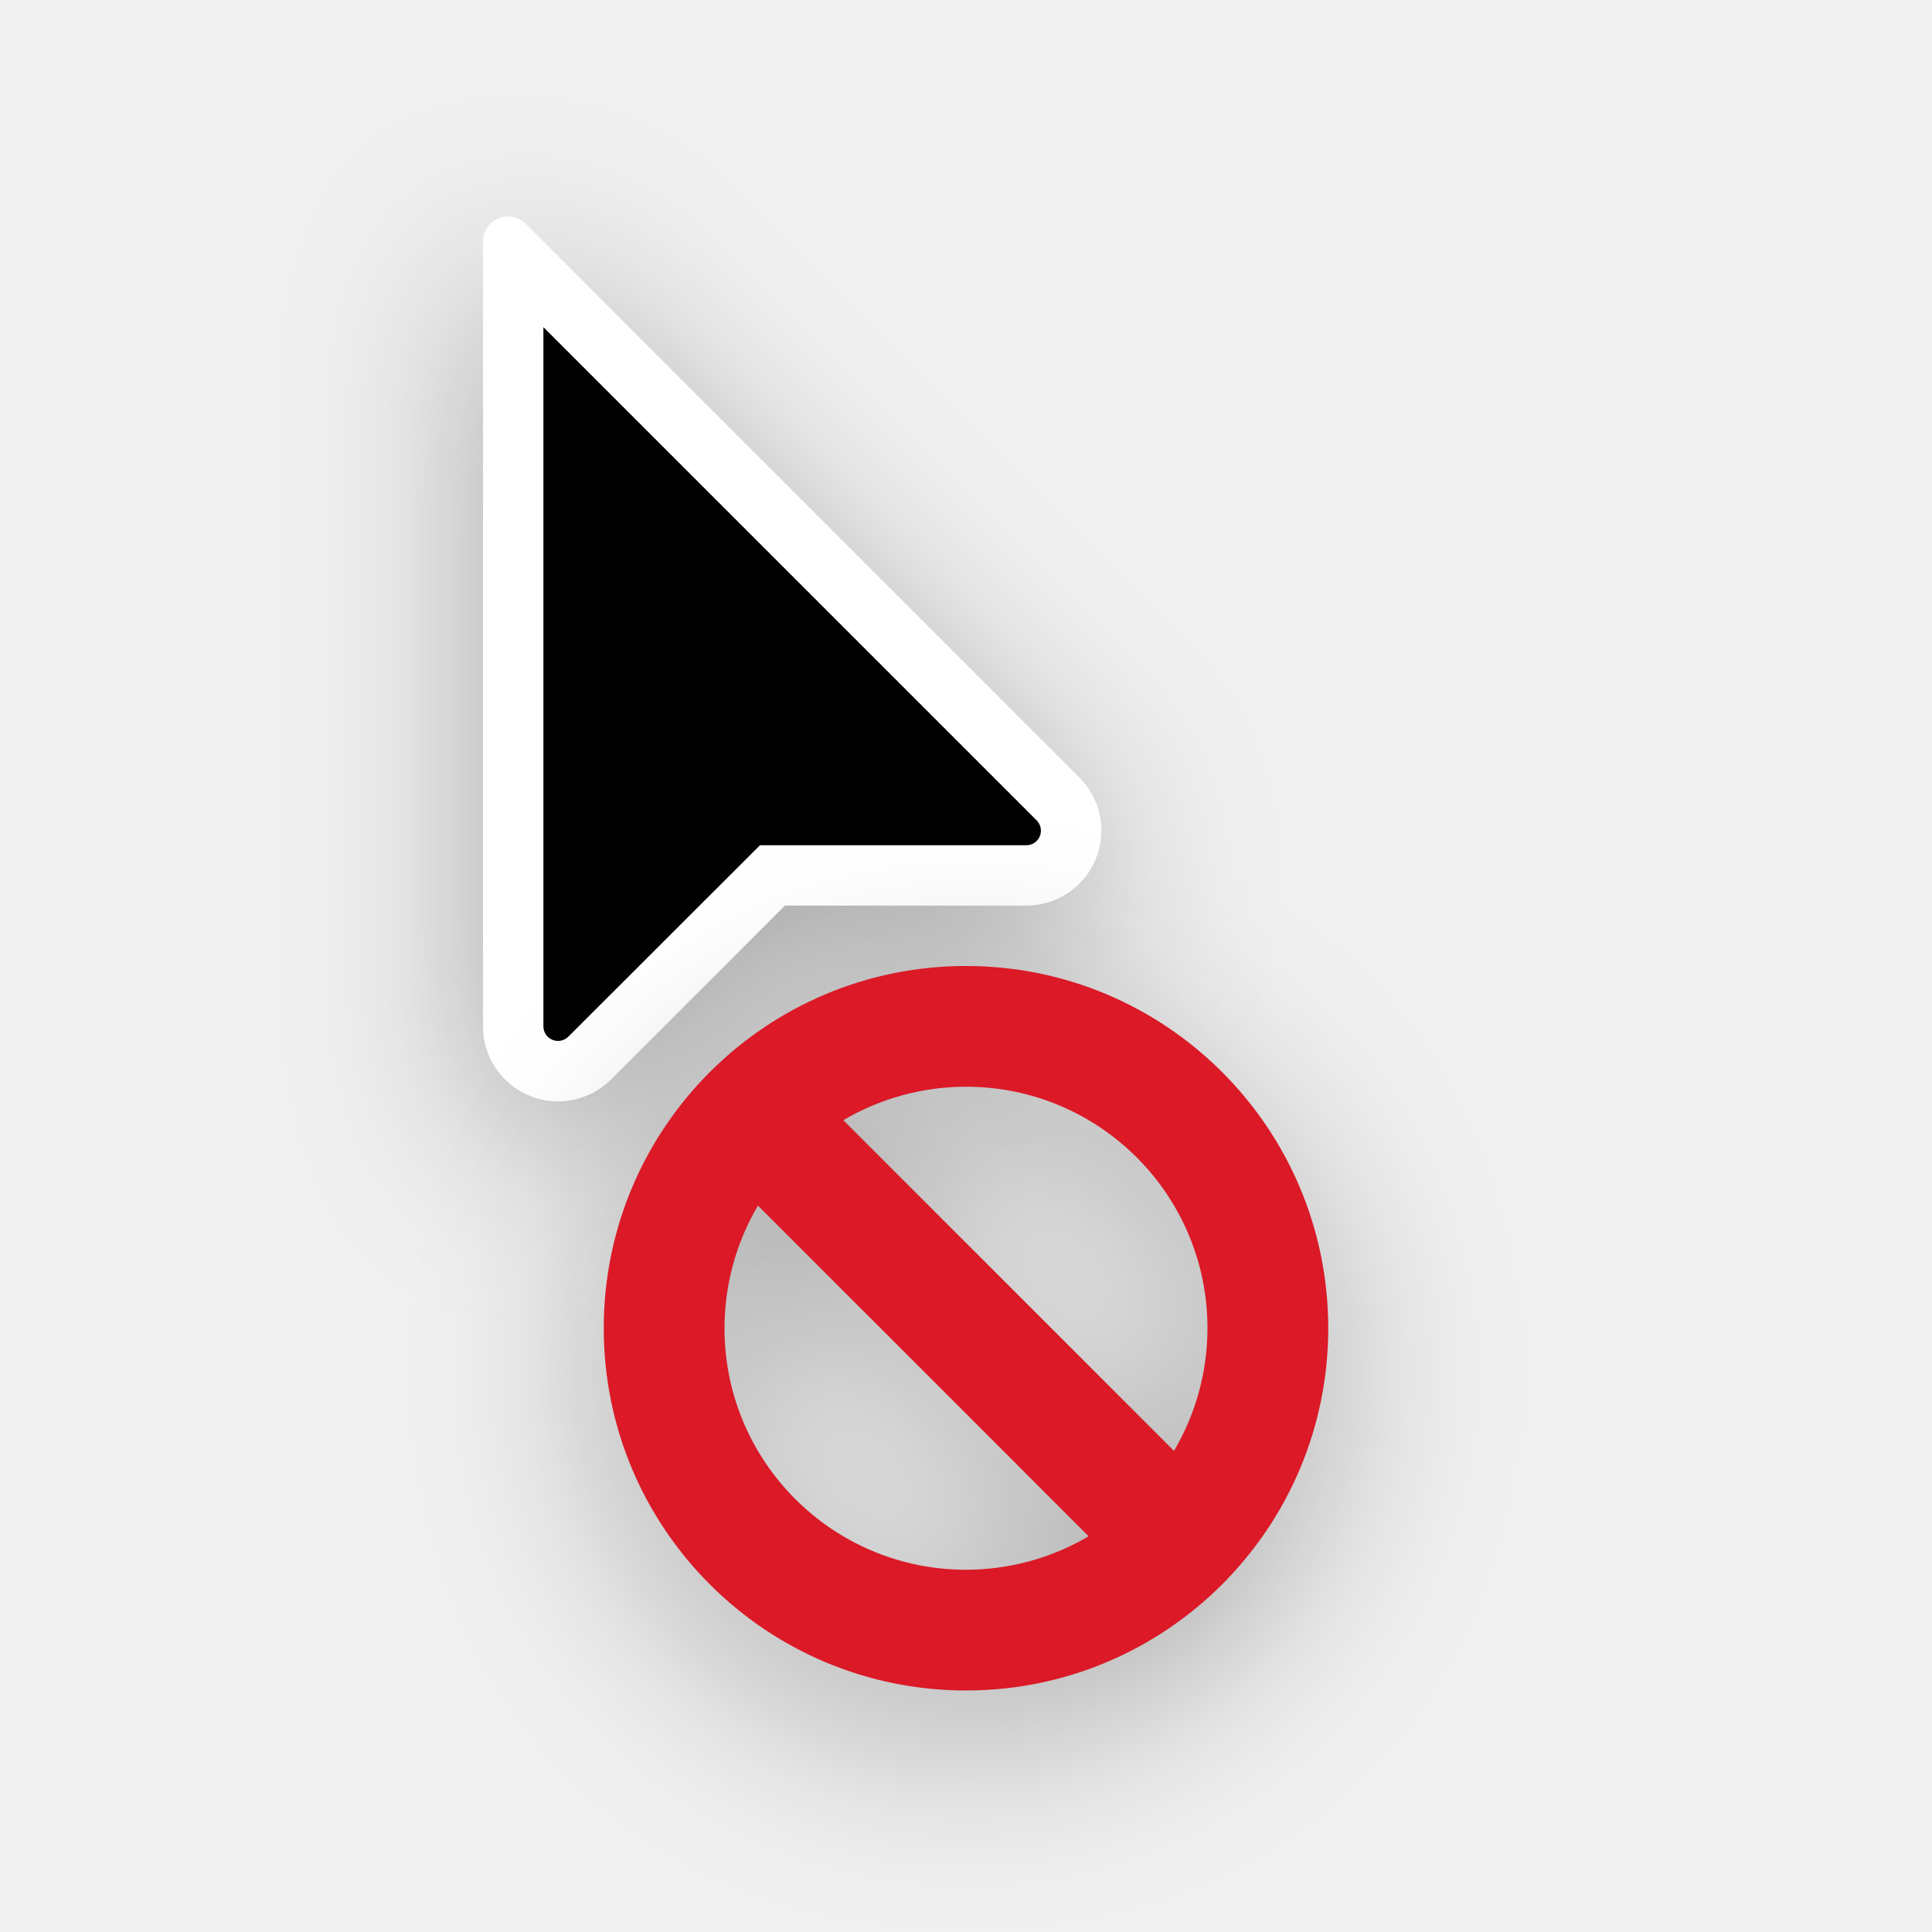
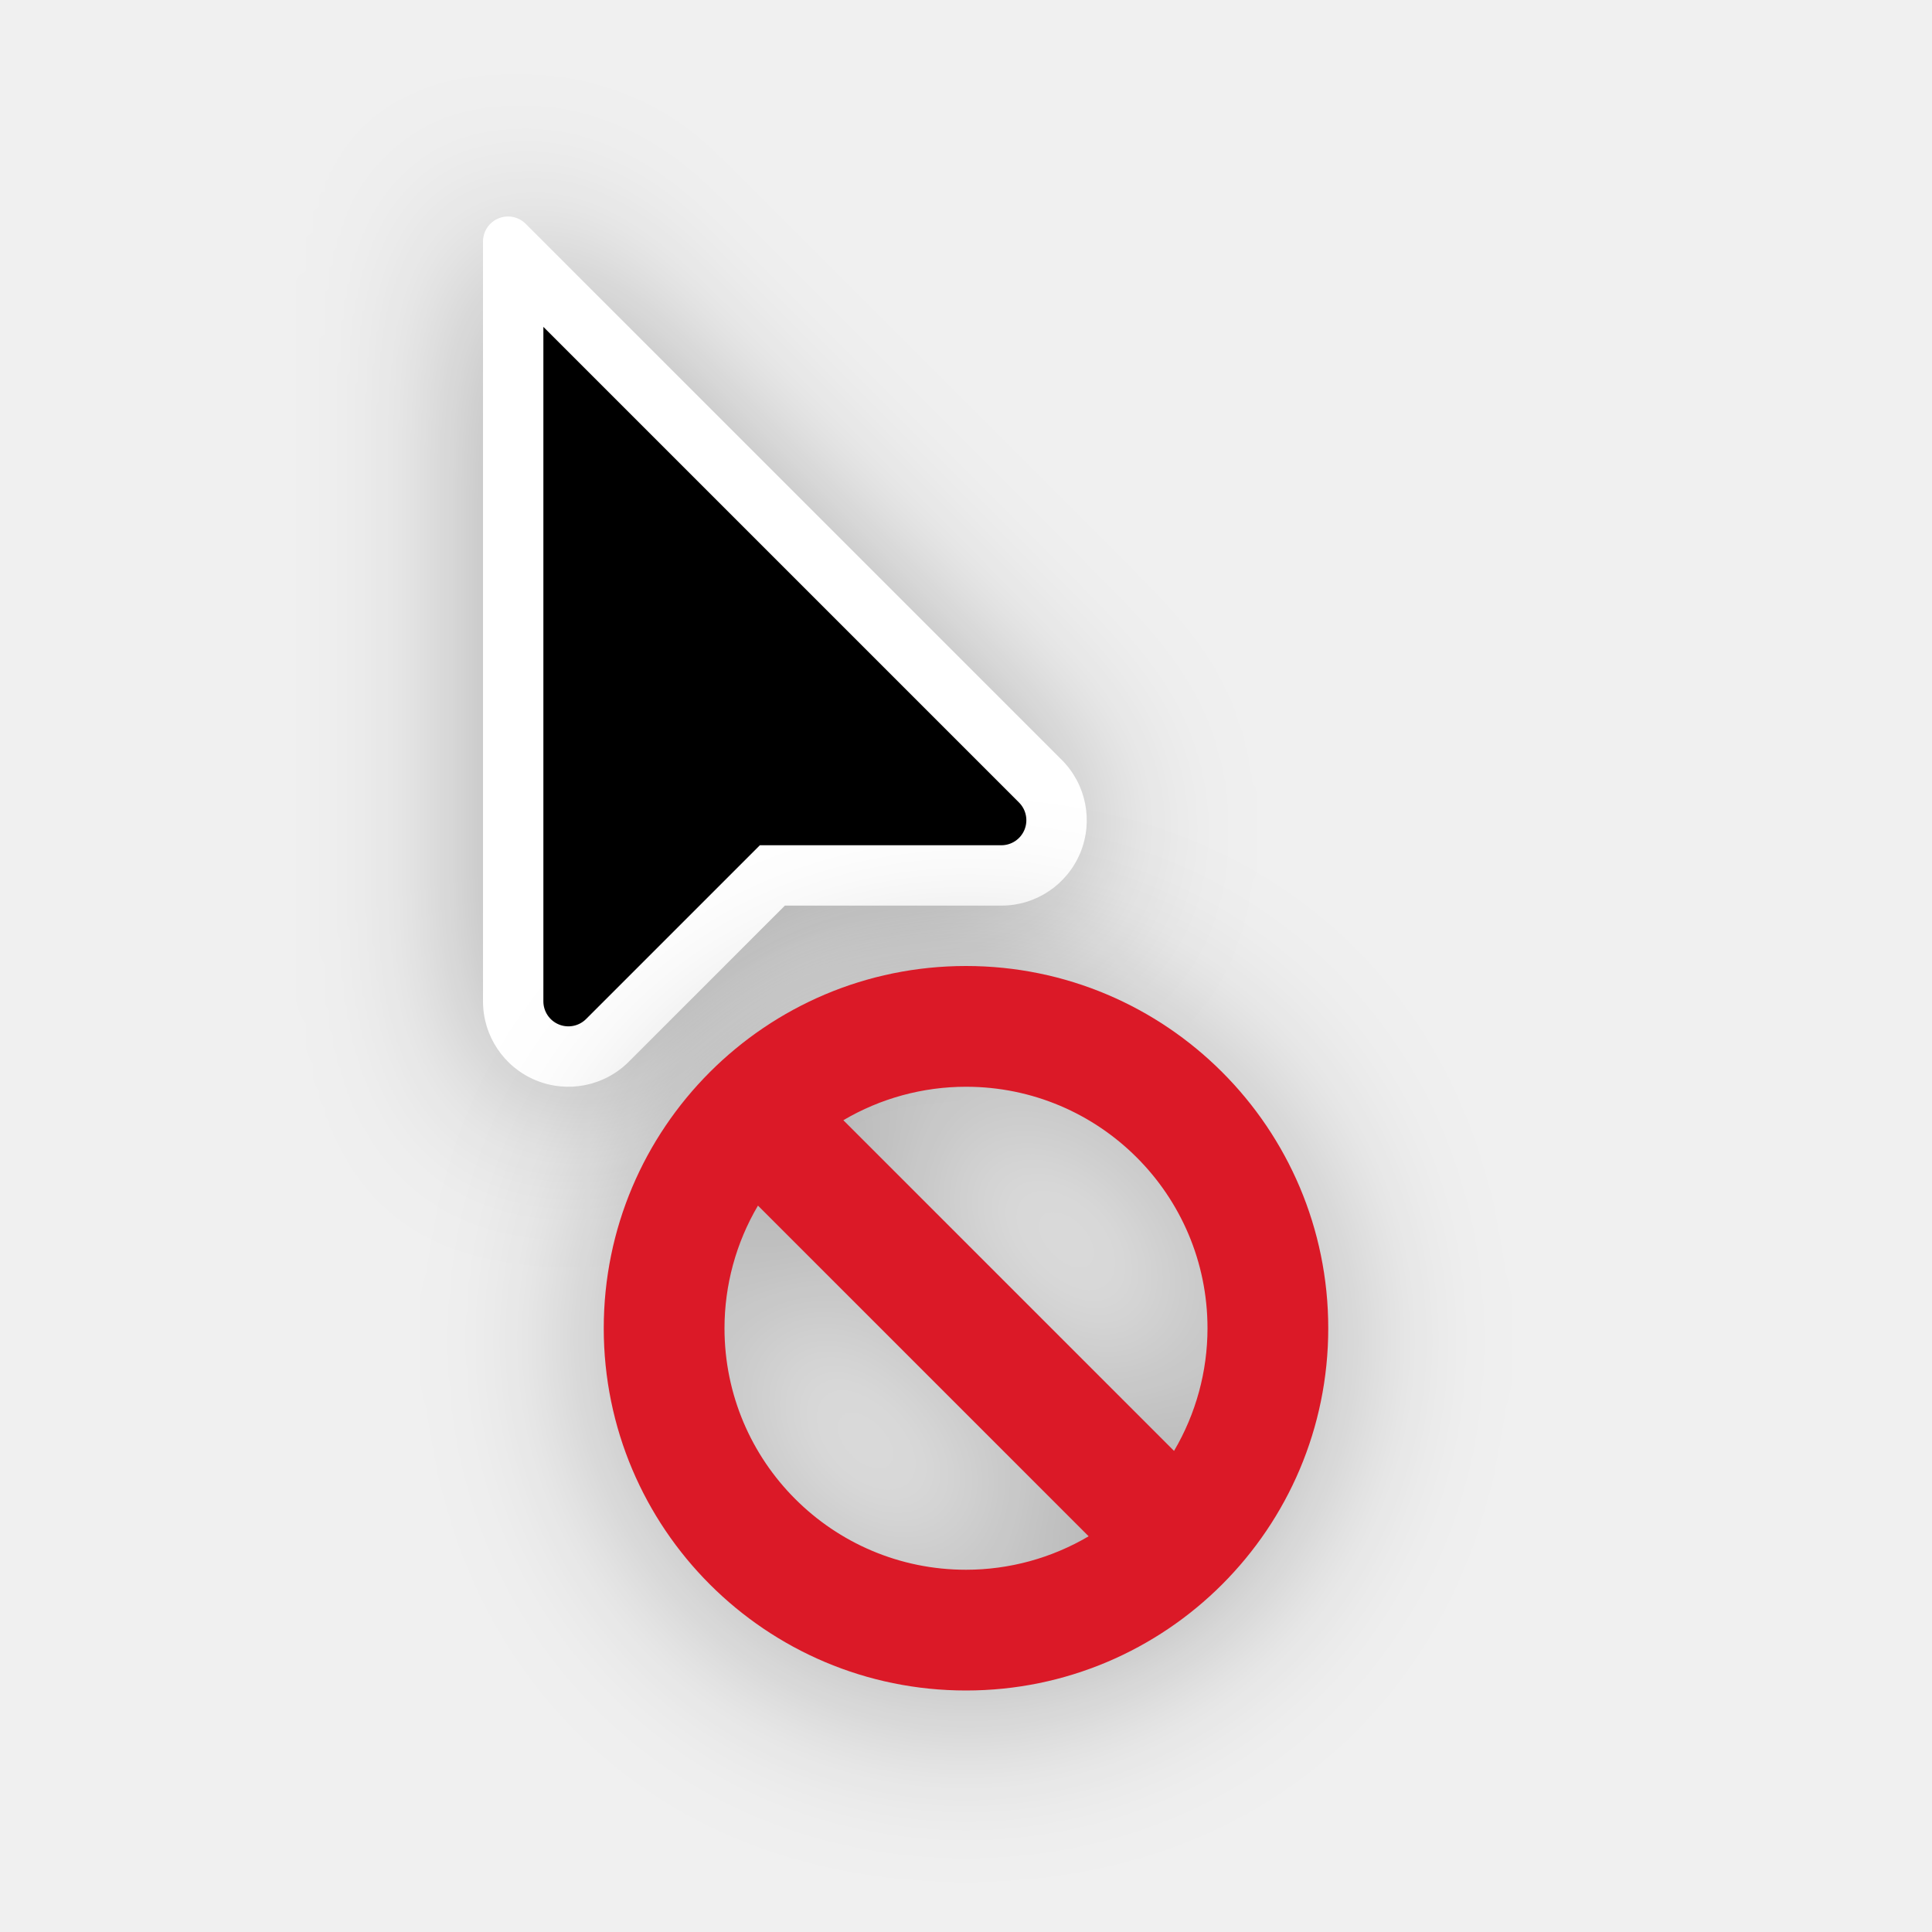
- <svg xmlns="http://www.w3.org/2000/svg" width="320" height="320" viewBox="0 0 84.667 84.667" version="1.1" id="svg1">
+ <svg xmlns="http://www.w3.org/2000/svg" width="320" height="320" viewBox="0 0 320 320" version="1.1" id="base">
  <defs id="defs1">
-     <filter style="color-interpolation-filters:sRGB;" id="filter8" x="-0.354" y="-0.248" width="1.708" height="1.547">
-       <feFlood result="flood" in="SourceGraphic" flood-opacity="0.302" flood-color="rgb(0,0,0)" id="feFlood7" />
-       <feGaussianBlur result="blur" in="SourceGraphic" stdDeviation="4" id="feGaussianBlur7" />
-       <feOffset result="offset" in="blur" dx="0" dy="2" id="feOffset7" />
-       <feComposite result="comp1" operator="in" in="flood" in2="offset" id="feComposite7" />
-       <feComposite result="comp2" operator="over" in="SourceGraphic" in2="comp1" id="feComposite8" />
-     </filter>
-     <filter style="color-interpolation-filters:sRGB;" id="filter10" x="-0.302" y="-0.302" width="1.605" height="1.668">
-       <feFlood result="flood" in="SourceGraphic" flood-opacity="0.302" flood-color="rgb(0,0,0)" id="feFlood8" />
-       <feGaussianBlur result="blur" in="SourceGraphic" stdDeviation="4" id="feGaussianBlur8" />
-       <feOffset result="offset" in="blur" dx="0" dy="2" id="feOffset8" />
-       <feComposite result="comp1" operator="in" in="flood" in2="offset" id="feComposite9" />
-       <feComposite result="comp2" operator="over" in="SourceGraphic" in2="comp1" id="feComposite10" />
+     <filter style="color-interpolation-filters:sRGB;" id="filter1" x="-0.336" y="-0.28" width="1.672" height="1.577">
+       <feFlood result="flood" in="SourceGraphic" flood-opacity="0.302" flood-color="rgb(0,0,0)" id="feFlood2" />
+       <feGaussianBlur result="blur" in="SourceGraphic" stdDeviation="14" id="feGaussianBlur1" />
+       <feOffset result="offset" in="blur" dx="0" dy="2" id="feOffset1" />
+       <feComposite result="comp1" operator="in" in="flood" in2="offset" id="feComposite1" />
+       <feComposite result="comp2" operator="over" in="SourceGraphic" in2="comp1" id="feComposite2" />
    </filter>
  </defs>
-   <g id="layer1">
-     <path style="fill:#ffffff;stroke-width:5.292;paint-order:stroke markers fill;filter:url(#filter8)" d="M 10.583,5.292 V 39.687 a 3.288,3.288 22.5 0 0 5.613,2.325 L 23.812,34.396 h 10.583 a 3.288,3.288 112.5 0 0 2.325,-5.613 L 12.454,4.517 a 1.096,1.096 157.5 0 0 -1.871,0.775 z" id="path1" transform="translate(10.58346,5.291666)" />
-     <path id="path1-1" style="fill:#000000;stroke-width:5.292;paint-order:stroke markers fill" d="M 14.322,40.14 22.721,31.75 h 11.675 a 0.638,0.638 112.5 0 0 0.451,-1.089 L 13.23,9.045 V 39.687 a 0.64,0.64 22.515 0 0 1.092,0.452 z" transform="translate(10.58346,5.291666)" />
-     <path id="path6" style="fill:#db1927;fill-opacity:1;stroke:none;stroke-width:0.265;stroke-linecap:round;stroke-linejoin:round;stroke-dasharray:none;stroke-opacity:1;filter:url(#filter10)" d="m 26.458,58.208 a 15.875,15.875 0 0 0 15.875,15.875 15.875,15.875 0 0 0 15.875,-15.875 15.875,15.875 0 0 0 -15.875,-15.875 15.875,15.875 0 0 0 -15.875,15.875 z m 5.292,0 A 10.583,10.583 0 0 1 33.217,52.833 L 47.708,67.325 A 10.583,10.583 0 0 1 42.333,68.792 10.583,10.583 0 0 1 31.75,58.208 Z m 5.208,-9.117 a 10.583,10.583 0 0 1 5.375,-1.467 10.583,10.583 0 0 1 10.583,10.583 10.583,10.583 0 0 1 -1.467,5.375 z" />
-     <rect style="display:none;fill:#000000;stroke-width:5.292;stroke-linecap:round;stroke-linejoin:round;paint-order:markers stroke fill" id="hotspot" width="2.646" height="2.646" x="21.167" y="10.583" />
+   <g id="hotspot_layer" style="display:none">
+     <rect style="fill:#000000" id="hotspot" width="10" height="10" x="80" y="40" />
+   </g>
+   <g id="body">
+     <path style="fill:#ffffff;filter:url(#filter1)" d="m 80,40 v 125.859 a 14.142,14.142 22.5 0 0 24.142,10 L 130,150 h 35.859 a 14.142,14.142 112.5 0 0 10,-24.142 L 87.071,37.071 A 4.142,4.142 157.5 0 0 80,40 Z" id="head_outline" />
+     <path style="fill:#000000" d="M 90,54.141 V 165.853 a 4.144,4.144 22.5 0 0 7.074,2.93 L 125.857,140 h 39.997 a 4.144,4.144 112.5 0 0 2.93,-7.074 z" id="head_fill" />
+     <path id="unavail_bubble" style="fill:#db1927;filter:url(#filter1)" d="M 160 160 A 60 60 0 0 0 100 220 A 60 60 0 0 0 160 280 A 60 60 0 0 0 220 220 A 60 60 0 0 0 160 160 z M 160 180 A 40 40 0 0 1 200 220 A 40 40 0 0 1 194.457 240.314 L 139.686 185.543 A 40 40 0 0 1 160 180 z M 125.543 199.686 L 180.314 254.457 A 40 40 0 0 1 160 260 A 40 40 0 0 1 120 220 A 40 40 0 0 1 125.543 199.686 z " />
  </g>
</svg>
